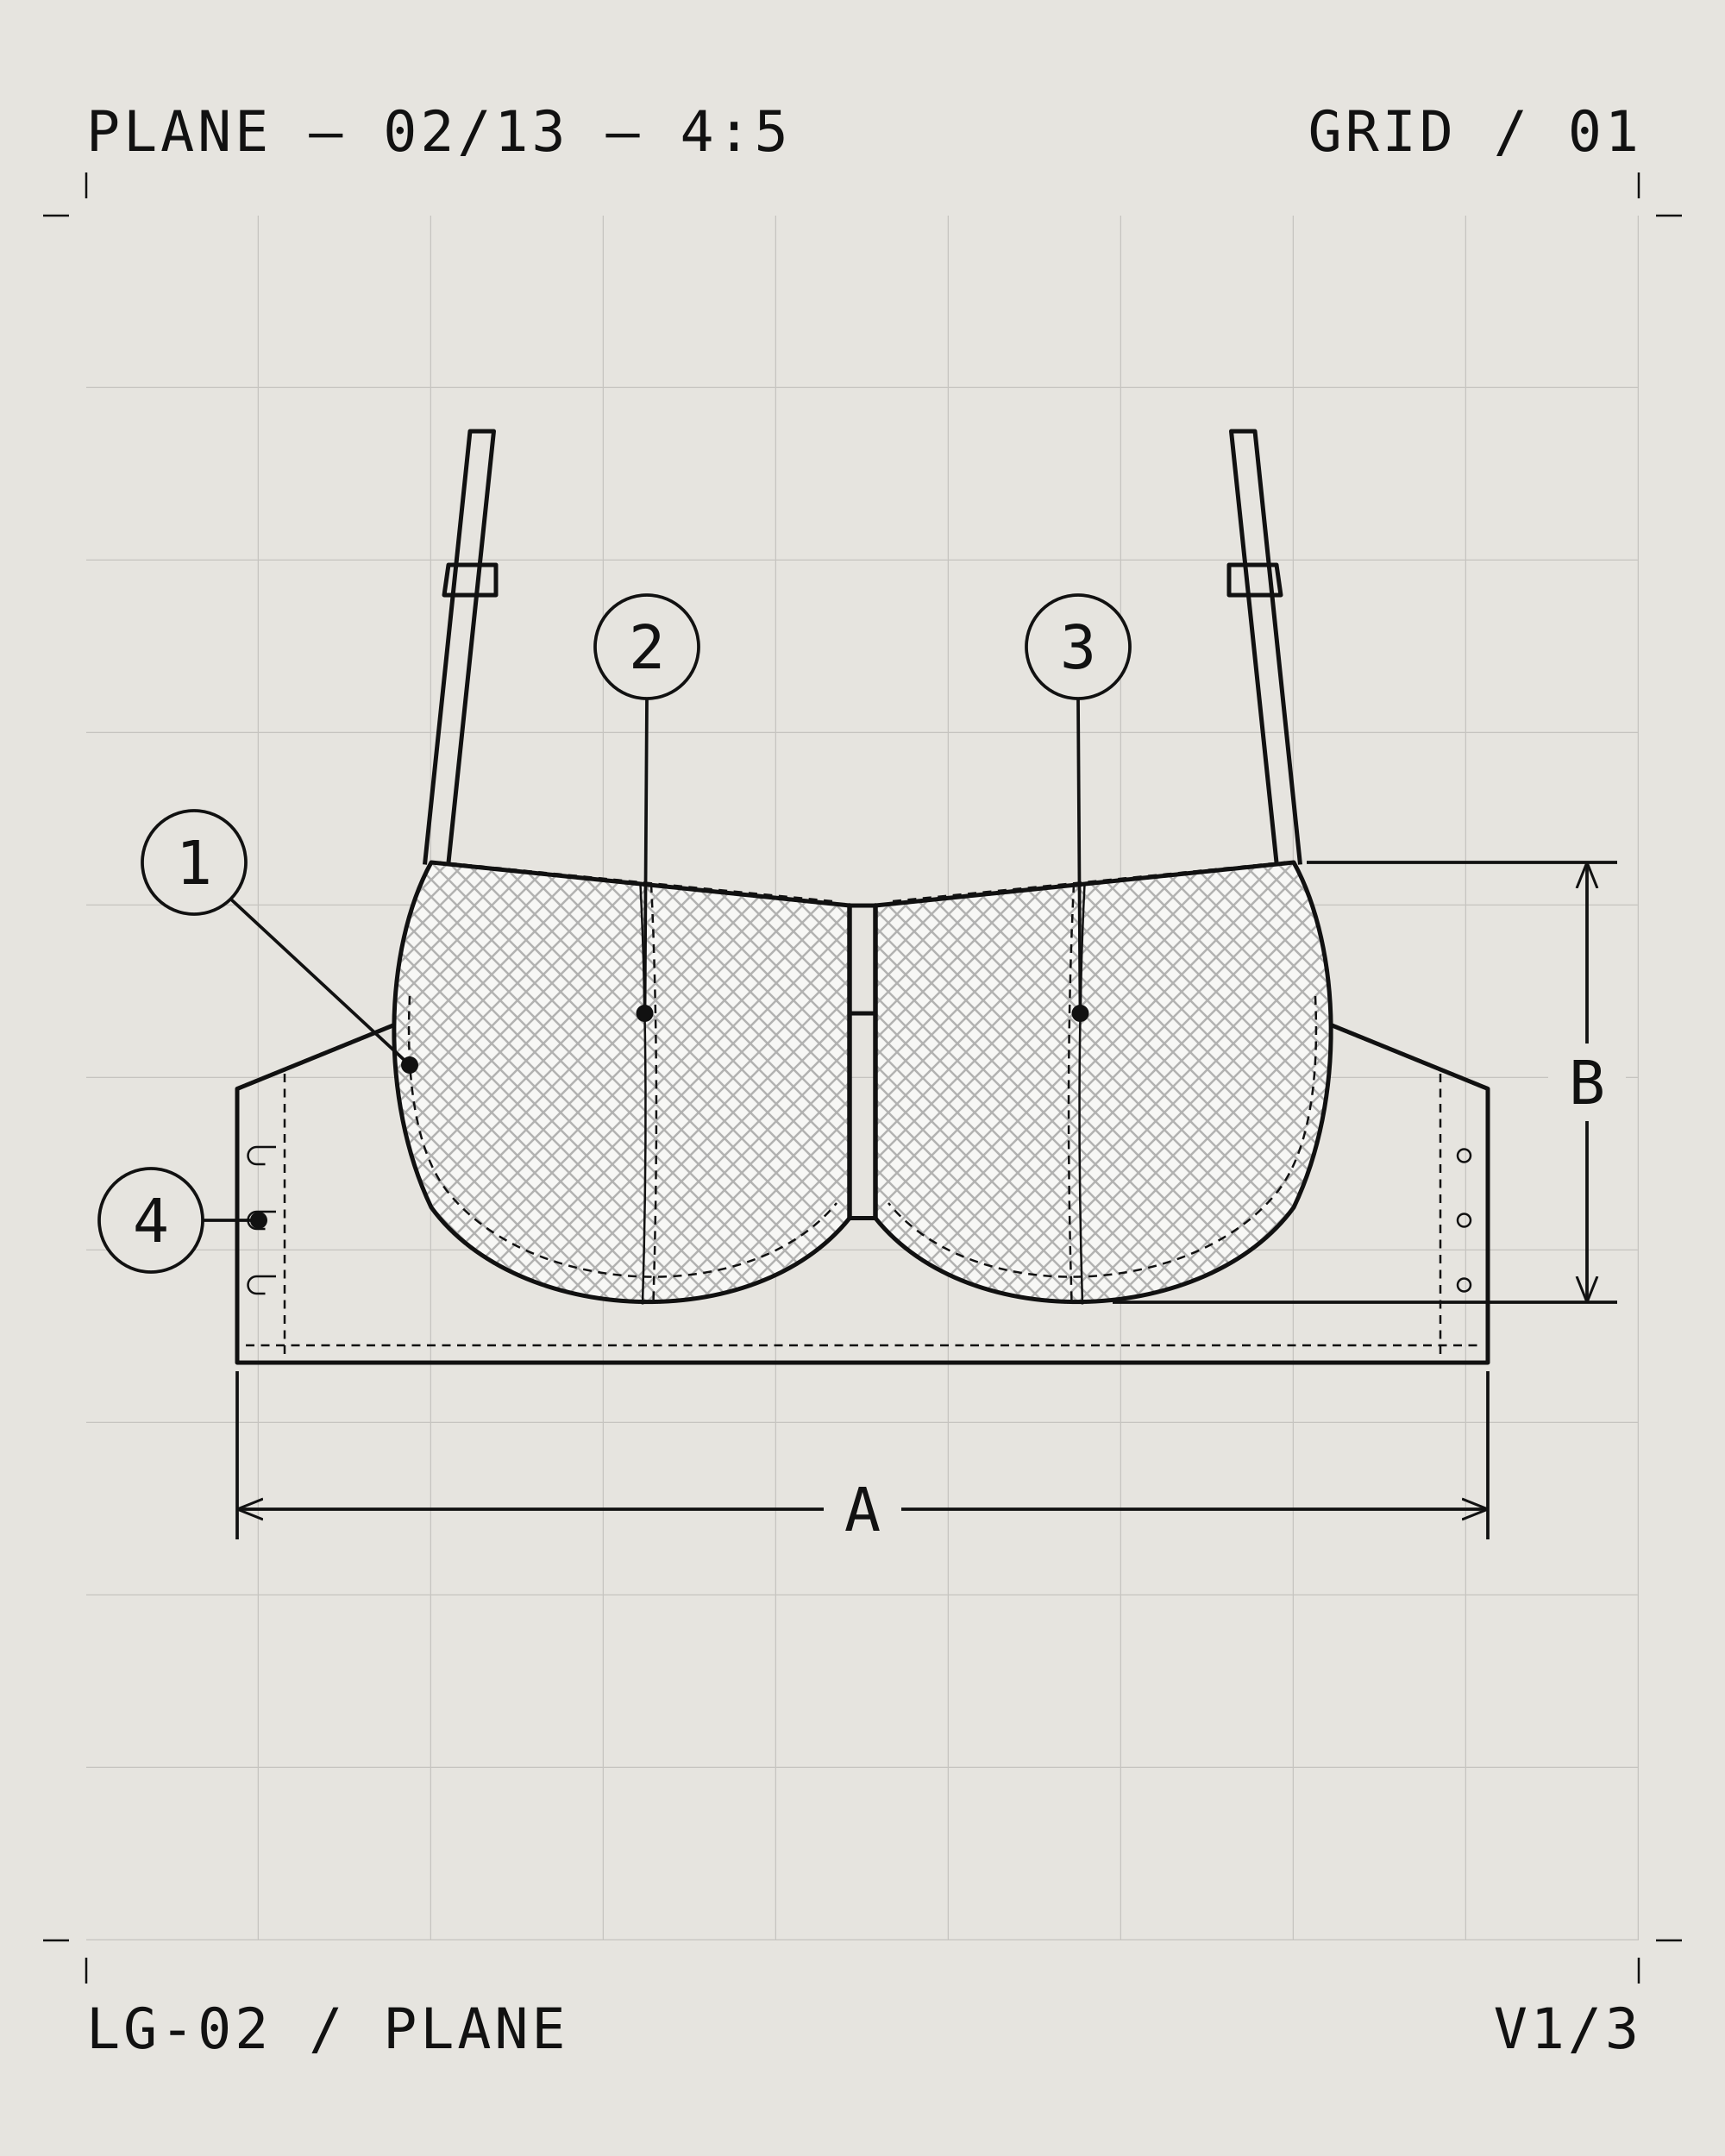
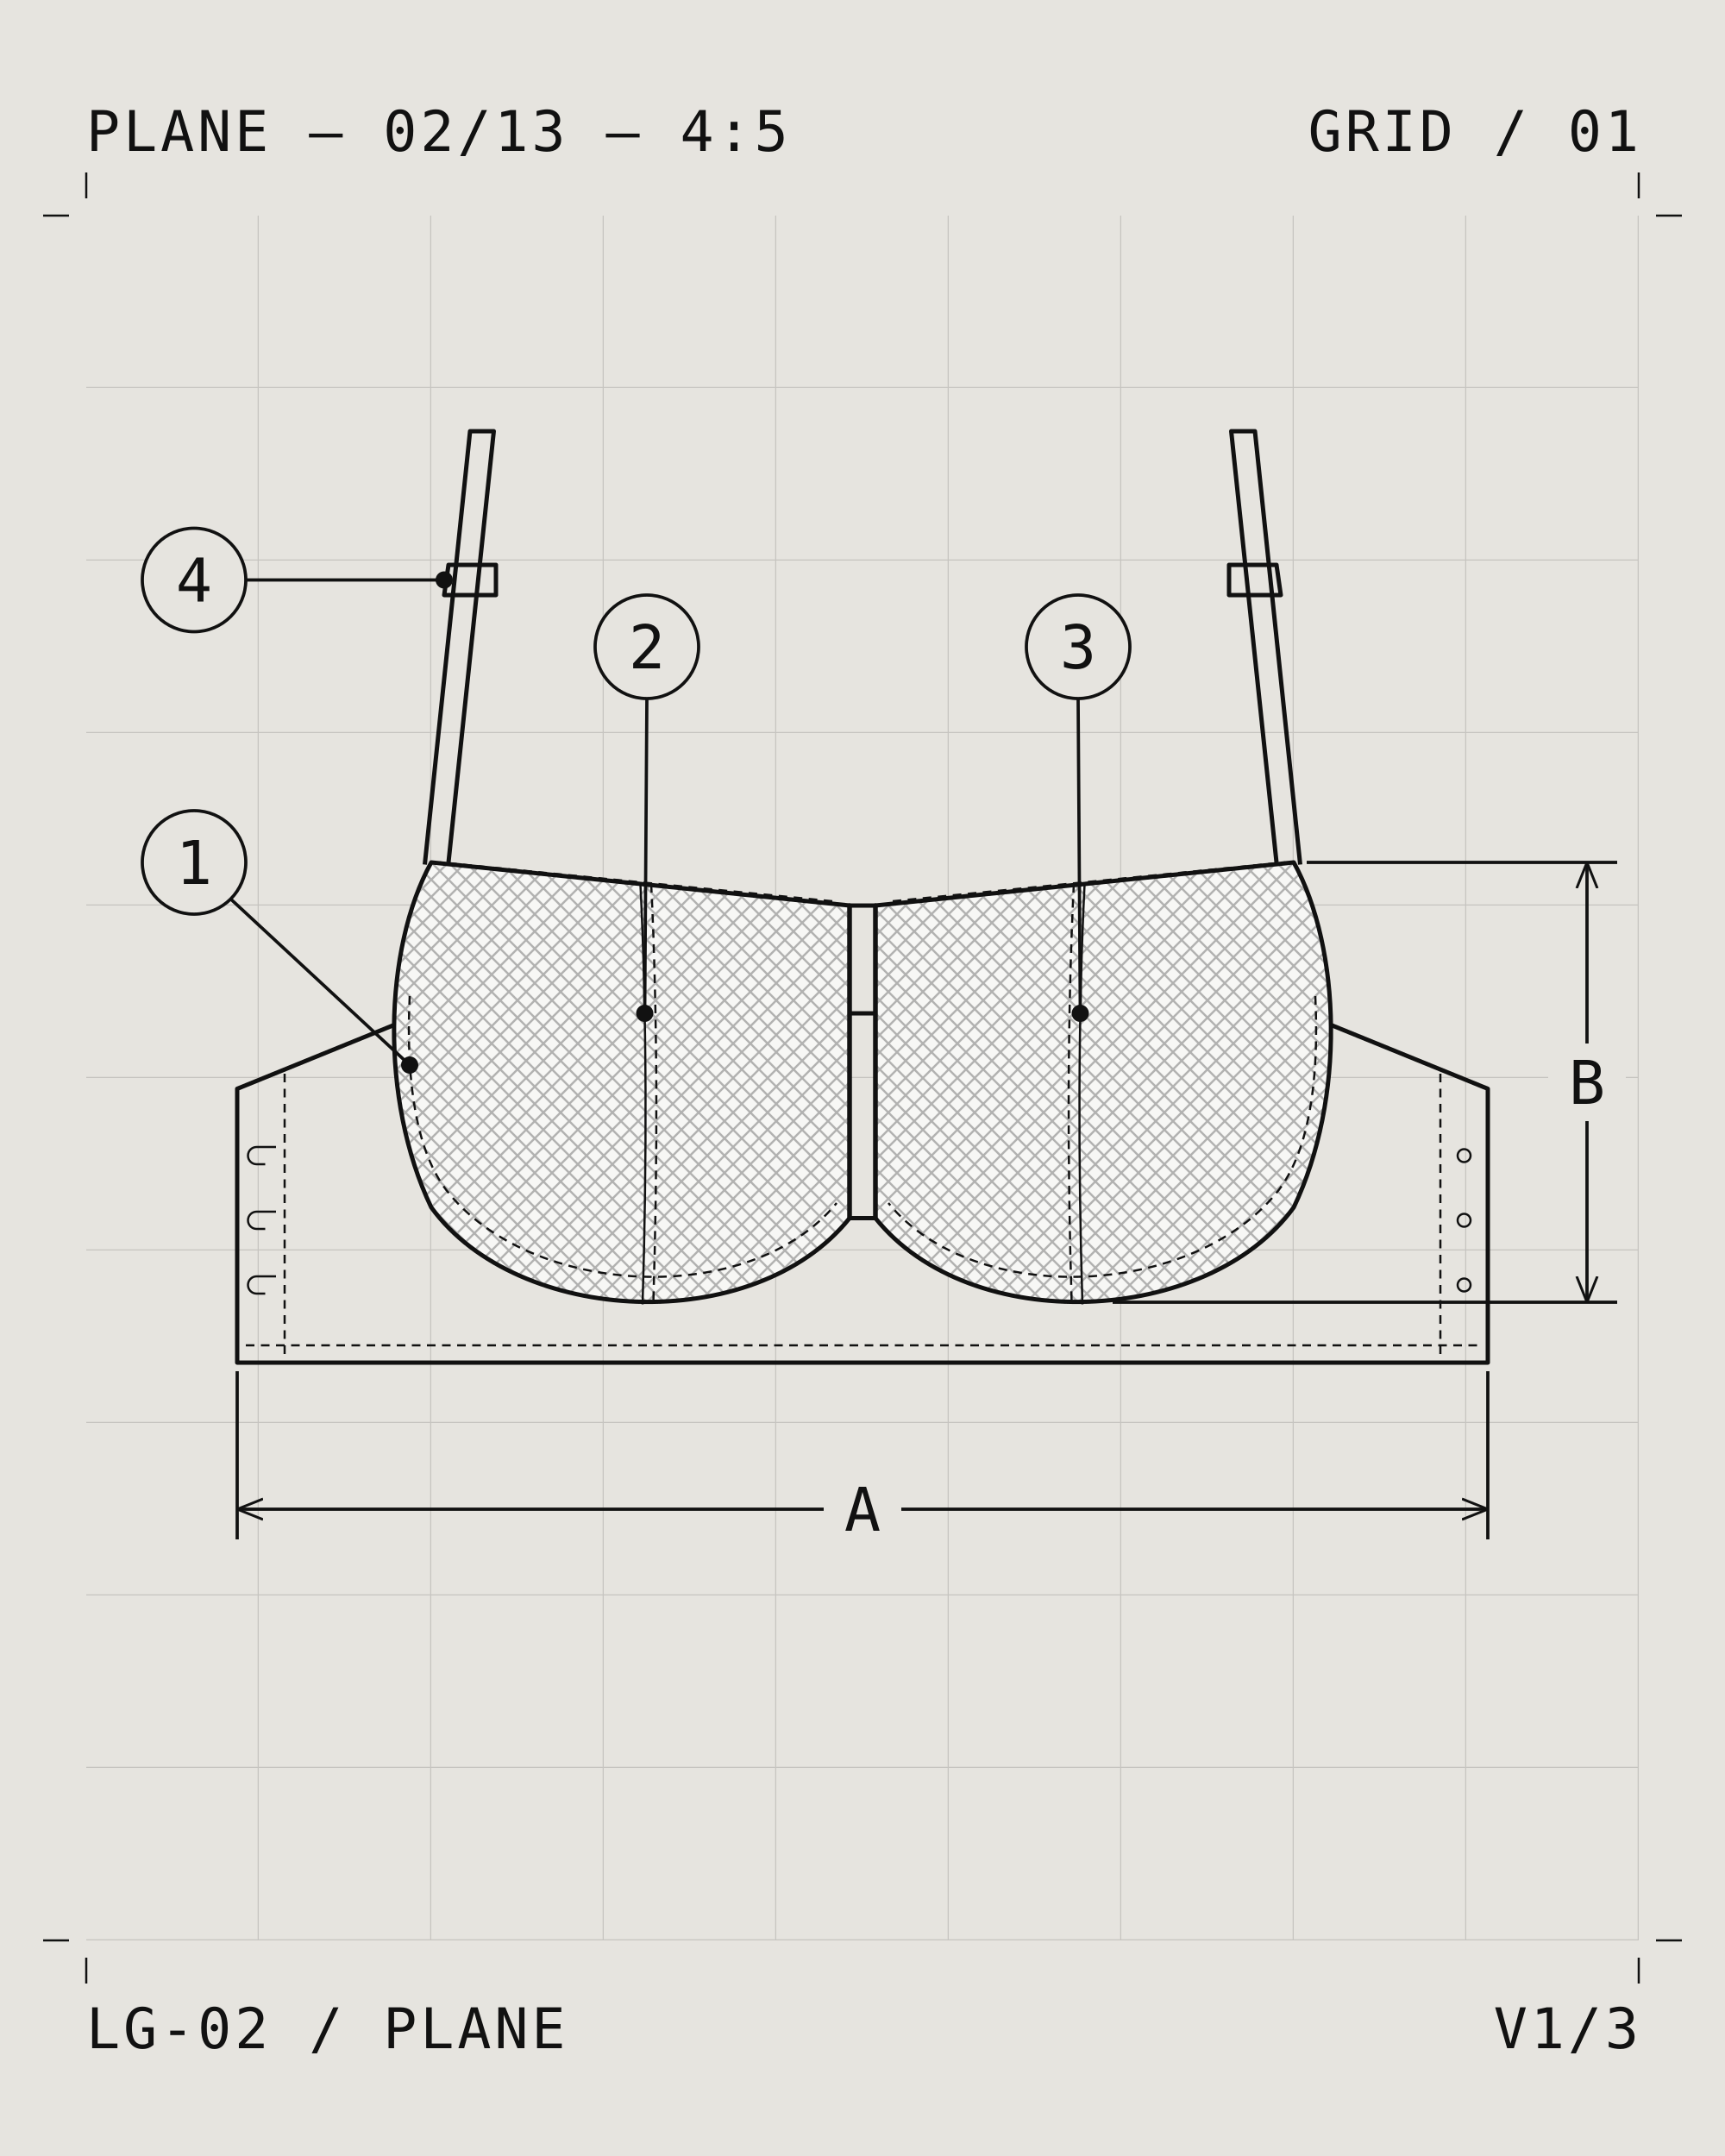
<svg xmlns="http://www.w3.org/2000/svg" viewBox="0 0 800 1000" width="800" height="1000" role="img" aria-labelledby="plane-bra-front-title" aria-describedby="plane-bra-front-desc">
  <style>.t{font:500 26px 'JetBrains Mono',ui-monospace,monospace;fill:#111;letter-spacing:.06em}.n{font:500 28px 'JetBrains Mono',ui-monospace,monospace;fill:#111;text-anchor:middle}.o{fill:none;stroke:#111;stroke-width:2;stroke-linejoin:round}.s{fill:none;stroke:#111;stroke-width:1;stroke-dasharray:4 3}.q{fill:none;stroke:#111;stroke-width:1}.l{fill:none;stroke:#111;stroke-width:1.5}</style>
  <defs>
    <pattern id="plane-bra-front-grid" width="80" height="80" patternUnits="userSpaceOnUse" x="40" y="100">
      <path d="M80 0V80H0" fill="none" stroke="#111" stroke-opacity=".15" />
    </pattern>
    <pattern id="plane-bra-front-mesh" width="8" height="8" patternUnits="userSpaceOnUse">
      <path d="M0 0L8 8M8 0L0 8" stroke="#111" stroke-opacity=".3" />
    </pattern>
    <marker id="plane-bra-front-arrow" viewBox="0 0 10 10" refX="10" refY="5" markerWidth="8" markerHeight="8" orient="auto-start-reverse">
      <path d="M0 1L10 5L0 9" fill="none" stroke="#111" />
    </marker>
    <path id="plane-bra-front-cup-l" d="M394 420L200 400C178 440 176 510 200 560C240 615 350 620 394 565Z" />
    <path id="plane-bra-front-cup-r" d="M406 420L600 400C622 440 624 510 600 560C560 615 450 620 406 565Z" />
  </defs>
  <rect width="800" height="1000" fill="#E6E4DF" />
  <rect x="40" y="100" width="720" height="800" fill="url(#plane-bra-front-grid)" />
  <path class="q" d="M20 100H32M40 80V92M780 100H768M760 80V92M20 900H32M40 920V908M780 900H768M760 920V908" />
  <g aria-hidden="true">
    <text class="t" x="40" y="70">PLANE — 02/13 — 4:5</text>
    <text class="t" x="760" y="70" text-anchor="end">GRID / 01</text>
  </g>
  <path class="o" d="M197 401L218 200H229L208 400M603 401L582 200H571L592 400" />
  <path class="o" fill="#F7F7F5" d="M208 262h22v14h-24zM592 262h-22v14h24z" />
  <path class="o" fill="#F7F7F5" d="M110 505L196 470H604L690 505V632H110Z" />
  <path class="s" d="M114 624H686M132 498V628M668 498V628" />
  <path class="q" d="M128 532h-9a4 4 0 0 0 0 8h4M128 562h-9a4 4 0 0 0 0 8h4M128 592h-9a4 4 0 0 0 0 8h4" />
  <g class="q">
    <circle cx="679" cy="536" r="3" />
    <circle cx="679" cy="566" r="3" />
    <circle cx="679" cy="596" r="3" />
  </g>
  <use href="#plane-bra-front-cup-l" fill="#F7F7F5" />
  <use href="#plane-bra-front-cup-r" fill="#F7F7F5" />
  <use href="#plane-bra-front-cup-l" fill="url(#plane-bra-front-mesh)" />
  <use href="#plane-bra-front-cup-r" fill="url(#plane-bra-front-mesh)" />
  <use href="#plane-bra-front-cup-l" class="o" />
  <use href="#plane-bra-front-cup-r" class="o" />
  <path class="o" fill="#F7F7F5" d="M394 420H406V565H394Z" />
  <path class="s" d="M386 418L204 400M414 418L596 400" />
  <path class="q" d="M297 410C300 470 300 540 298 605M503 410C500 470 500 540 502 605" />
  <path class="s" d="M302 410C305 470 305 540 303 604M498 410C495 470 495 540 497 604" />
  <path class="s" d="M190 462C188 505 194 535 207 552C246 602 348 607 388 558M610 462C612 505 606 535 593 552C554 602 452 607 412 558" />
  <path class="l" d="M110 636V714M690 636V714" />
  <path class="l" d="M110 700H690" marker-start="url(#plane-bra-front-arrow)" marker-end="url(#plane-bra-front-arrow)" />
  <rect x="382" y="682" width="36" height="36" fill="#E6E4DF" />
  <text class="n" x="400" y="710">A</text>
  <path class="l" d="M606 400H750M516 604H750" />
  <path class="l" d="M736 400V604" marker-start="url(#plane-bra-front-arrow)" marker-end="url(#plane-bra-front-arrow)" />
  <rect x="718" y="484" width="36" height="36" fill="#E6E4DF" />
  <text class="n" x="736" y="512">B</text>
  <g class="l">
-     <path d="M107 417L190 494M300 324L299 470M500 324L501 470M94 566H118" />
+     <path d="M107 417L190 494M300 324L299 470M500 324L501 470M114 269H204" />
    <circle cx="90" cy="400" r="24" fill="#E6E4DF" />
    <circle cx="300" cy="300" r="24" fill="#E6E4DF" />
    <circle cx="500" cy="300" r="24" fill="#E6E4DF" />
-     <circle cx="70" cy="566" r="24" fill="#E6E4DF" />
+     <circle cx="90" cy="269" r="24" fill="#E6E4DF" />
  </g>
  <g fill="#111">
    <circle cx="190" cy="494" r="4" />
    <circle cx="299" cy="470" r="4" />
    <circle cx="501" cy="470" r="4" />
-     <circle cx="120" cy="566" r="4" />
+     <circle cx="206" cy="269" r="4" />
  </g>
  <text class="n" x="90" y="410">1</text>
  <text class="n" x="300" y="310">2</text>
  <text class="n" x="500" y="310">3</text>
-   <text class="n" x="70" y="576">4</text>
+   <text class="n" x="90" y="279">4</text>
  <g aria-hidden="true">
    <text class="t" x="40" y="950">LG-02 / PLANE</text>
    <text class="t" x="760" y="950" text-anchor="end">V1/3</text>
  </g>
</svg>
